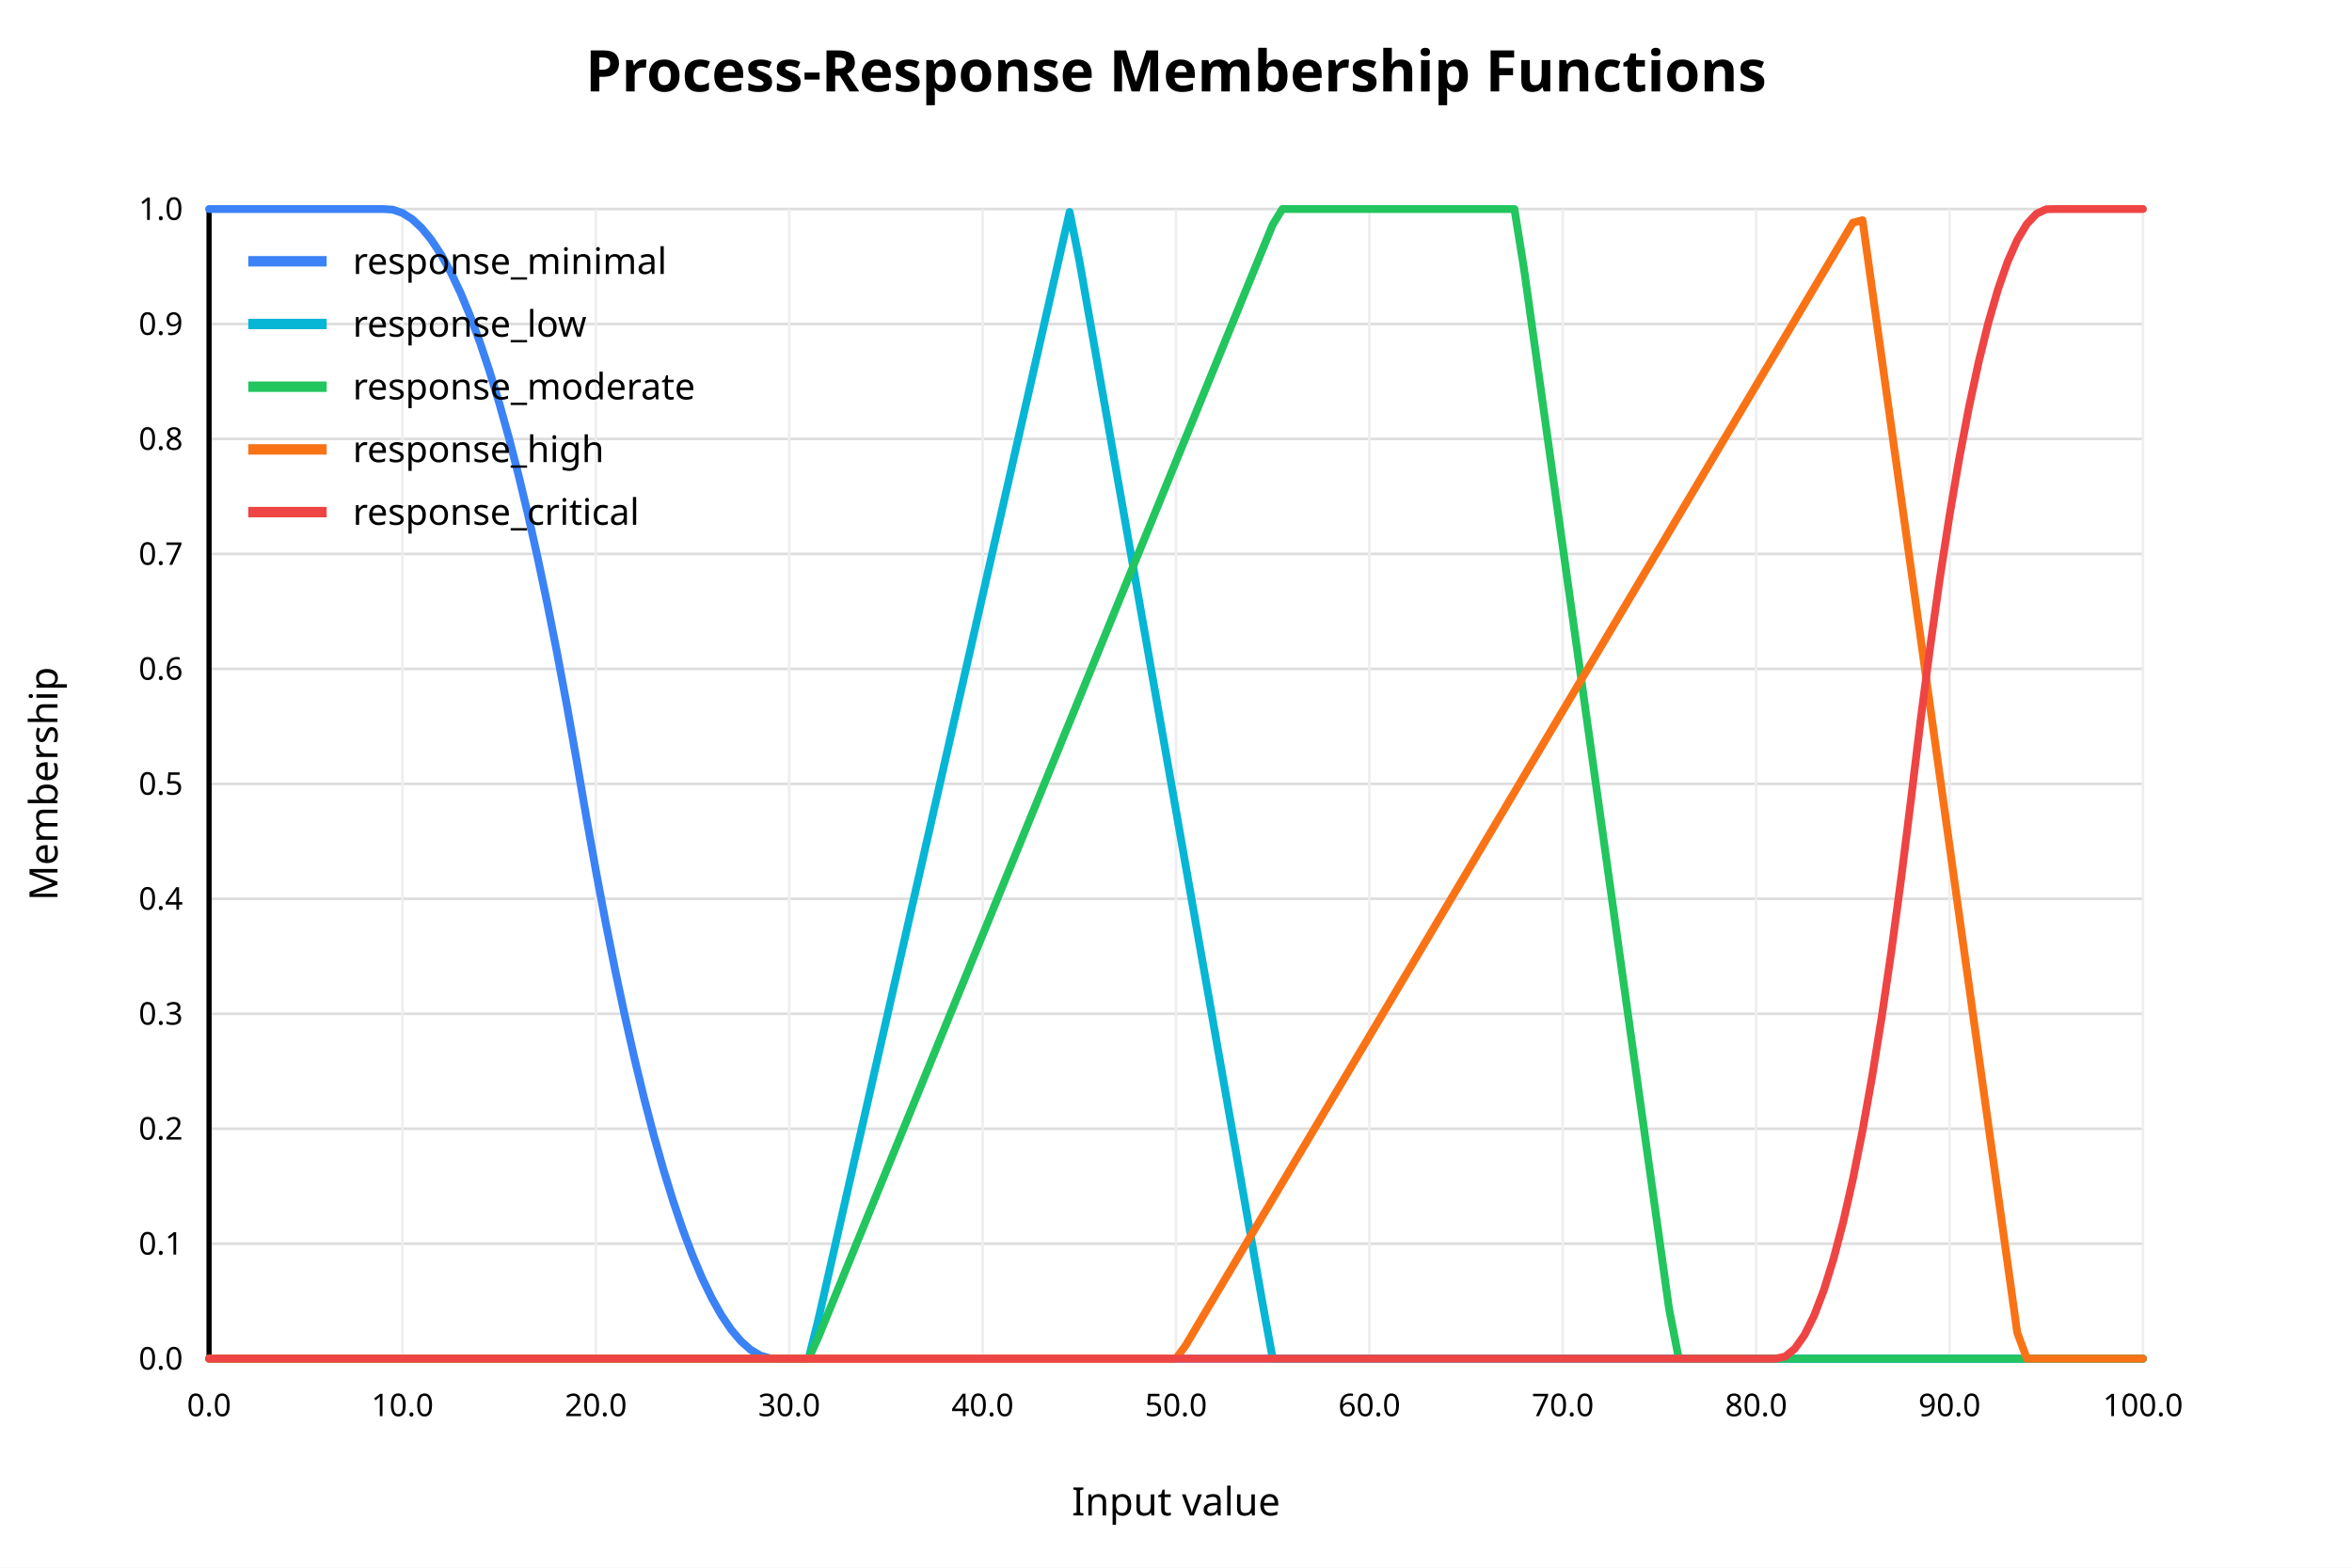
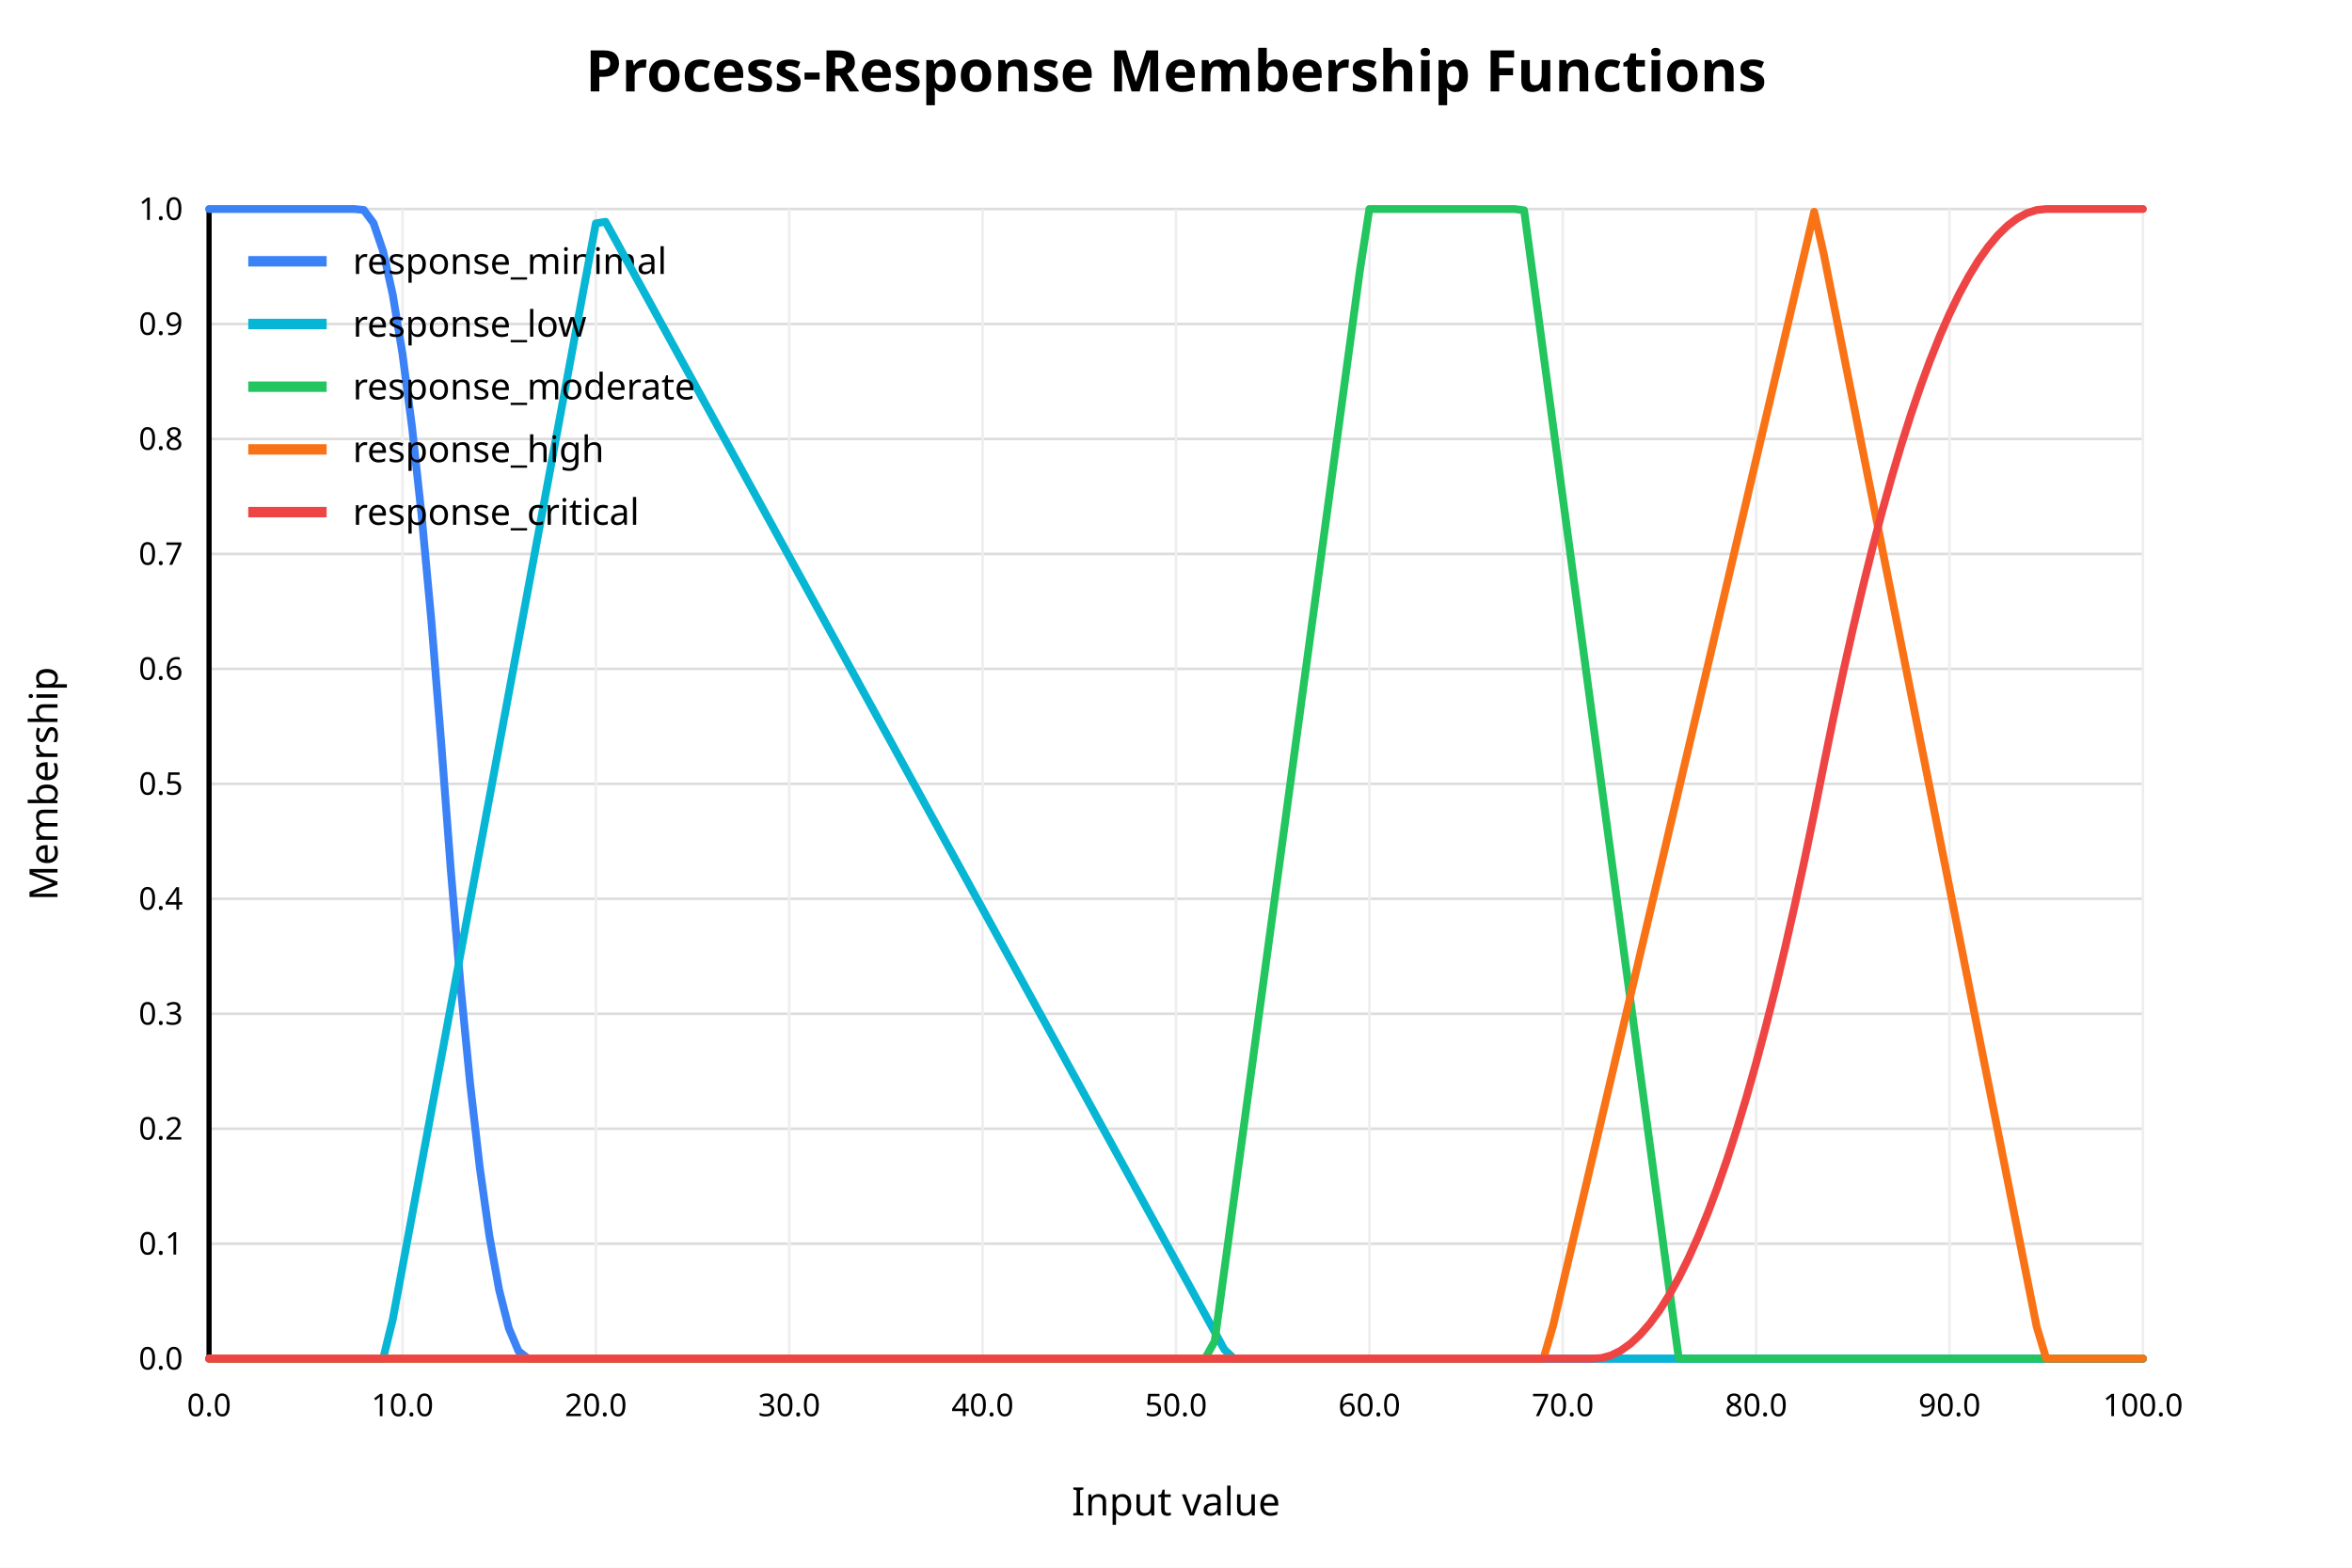
<svg xmlns="http://www.w3.org/2000/svg" width="900" height="600" viewBox="0 0 900 600">
  <rect x="0" y="0" width="900" height="600" fill="white" />
  <text x="450" y="35" text-anchor="middle" font-family="sans-serif" font-size="22" font-weight="bold" fill="black">Process-Response Membership Functions</text>
  <line x1="80" y1="520.00" x2="820" y2="520.00" stroke="#dddddd" stroke-width="1" />
  <text x="70" y="520.00" text-anchor="end" dominant-baseline="middle" font-family="sans-serif" font-size="12" fill="black">0.0</text>
  <line x1="80" y1="476.00" x2="820" y2="476.00" stroke="#dddddd" stroke-width="1" />
  <text x="70" y="476.00" text-anchor="end" dominant-baseline="middle" font-family="sans-serif" font-size="12" fill="black">0.1</text>
  <line x1="80" y1="432.00" x2="820" y2="432.00" stroke="#dddddd" stroke-width="1" />
  <text x="70" y="432.00" text-anchor="end" dominant-baseline="middle" font-family="sans-serif" font-size="12" fill="black">0.2</text>
  <line x1="80" y1="388.00" x2="820" y2="388.00" stroke="#dddddd" stroke-width="1" />
  <text x="70" y="388.00" text-anchor="end" dominant-baseline="middle" font-family="sans-serif" font-size="12" fill="black">0.3</text>
  <line x1="80" y1="344.00" x2="820" y2="344.00" stroke="#dddddd" stroke-width="1" />
  <text x="70" y="344.00" text-anchor="end" dominant-baseline="middle" font-family="sans-serif" font-size="12" fill="black">0.4</text>
  <line x1="80" y1="300.00" x2="820" y2="300.00" stroke="#dddddd" stroke-width="1" />
  <text x="70" y="300.00" text-anchor="end" dominant-baseline="middle" font-family="sans-serif" font-size="12" fill="black">0.5</text>
  <line x1="80" y1="256.00" x2="820" y2="256.00" stroke="#dddddd" stroke-width="1" />
  <text x="70" y="256.00" text-anchor="end" dominant-baseline="middle" font-family="sans-serif" font-size="12" fill="black">0.6</text>
  <line x1="80" y1="212.00" x2="820" y2="212.00" stroke="#dddddd" stroke-width="1" />
  <text x="70" y="212.00" text-anchor="end" dominant-baseline="middle" font-family="sans-serif" font-size="12" fill="black">0.7</text>
  <line x1="80" y1="168.00" x2="820" y2="168.00" stroke="#dddddd" stroke-width="1" />
  <text x="70" y="168.00" text-anchor="end" dominant-baseline="middle" font-family="sans-serif" font-size="12" fill="black">0.8</text>
  <line x1="80" y1="124.00" x2="820" y2="124.00" stroke="#dddddd" stroke-width="1" />
  <text x="70" y="124.00" text-anchor="end" dominant-baseline="middle" font-family="sans-serif" font-size="12" fill="black">0.9</text>
  <line x1="80" y1="80.00" x2="820" y2="80.00" stroke="#dddddd" stroke-width="1" />
  <text x="70" y="80.00" text-anchor="end" dominant-baseline="middle" font-family="sans-serif" font-size="12" fill="black">1.0</text>
  <line x1="80.00" y1="80" x2="80.00" y2="520" stroke="#eeeeee" stroke-width="1" />
  <text x="80.00" y="542" text-anchor="middle" font-family="sans-serif" font-size="12" fill="black">0.0</text>
  <line x1="154.00" y1="80" x2="154.00" y2="520" stroke="#eeeeee" stroke-width="1" />
  <text x="154.00" y="542" text-anchor="middle" font-family="sans-serif" font-size="12" fill="black">10.0</text>
  <line x1="228.00" y1="80" x2="228.00" y2="520" stroke="#eeeeee" stroke-width="1" />
  <text x="228.00" y="542" text-anchor="middle" font-family="sans-serif" font-size="12" fill="black">20.0</text>
  <line x1="302.00" y1="80" x2="302.00" y2="520" stroke="#eeeeee" stroke-width="1" />
  <text x="302.00" y="542" text-anchor="middle" font-family="sans-serif" font-size="12" fill="black">30.0</text>
  <line x1="376.00" y1="80" x2="376.00" y2="520" stroke="#eeeeee" stroke-width="1" />
  <text x="376.00" y="542" text-anchor="middle" font-family="sans-serif" font-size="12" fill="black">40.0</text>
  <line x1="450.00" y1="80" x2="450.00" y2="520" stroke="#eeeeee" stroke-width="1" />
  <text x="450.00" y="542" text-anchor="middle" font-family="sans-serif" font-size="12" fill="black">50.0</text>
  <line x1="524.00" y1="80" x2="524.00" y2="520" stroke="#eeeeee" stroke-width="1" />
  <text x="524.00" y="542" text-anchor="middle" font-family="sans-serif" font-size="12" fill="black">60.0</text>
  <line x1="598.00" y1="80" x2="598.00" y2="520" stroke="#eeeeee" stroke-width="1" />
  <text x="598.00" y="542" text-anchor="middle" font-family="sans-serif" font-size="12" fill="black">70.0</text>
  <line x1="672.00" y1="80" x2="672.00" y2="520" stroke="#eeeeee" stroke-width="1" />
  <text x="672.00" y="542" text-anchor="middle" font-family="sans-serif" font-size="12" fill="black">80.0</text>
  <line x1="746.00" y1="80" x2="746.00" y2="520" stroke="#eeeeee" stroke-width="1" />
  <text x="746.00" y="542" text-anchor="middle" font-family="sans-serif" font-size="12" fill="black">90.0</text>
  <line x1="820.00" y1="80" x2="820.00" y2="520" stroke="#eeeeee" stroke-width="1" />
  <text x="820.00" y="542" text-anchor="middle" font-family="sans-serif" font-size="12" fill="black">100.0</text>
  <line x1="80" y1="520" x2="820" y2="520" stroke="black" stroke-width="2" />
  <line x1="80" y1="80" x2="80" y2="520" stroke="black" stroke-width="2" />
  <text x="450" y="580" text-anchor="middle" font-family="sans-serif" font-size="15" fill="black">Input value</text>
  <text x="22" y="300" text-anchor="middle" font-family="sans-serif" font-size="15" fill="black" transform="rotate(-90 22 300)">Membership</text>
-   <polyline fill="none" stroke="#3b82f6" stroke-width="3" stroke-linejoin="round" stroke-linecap="round" points="80.00,80.00 83.70,80.00 87.40,80.00 91.10,80.00 94.80,80.00 98.50,80.00 102.20,80.00 105.90,80.00 109.60,80.00 113.30,80.00 117.00,80.00 120.70,80.00 124.40,80.00 128.10,80.00 131.80,80.00 135.50,80.00 139.20,80.00 142.90,80.00 146.60,80.00 150.30,80.24 154.00,81.51 157.70,83.86 161.40,87.31 165.10,91.85 168.80,97.48 172.50,104.20 176.20,112.01 179.90,120.91 183.60,130.90 187.30,141.99 191.00,154.16 194.70,167.42 198.40,181.78 202.10,197.22 205.80,213.76 209.50,231.39 213.20,250.10 216.90,269.91 220.60,290.81 224.30,312.44 228.00,333.17 231.70,352.81 235.40,371.36 239.10,388.82 242.80,405.19 246.50,420.47 250.20,434.66 253.90,447.76 257.60,459.77 261.30,470.69 265.00,480.51 268.70,489.25 272.40,496.89 276.10,503.45 279.80,508.91 283.50,513.28 287.20,516.57 290.90,518.76 294.60,519.86 298.30,520.00 302.00,520.00 305.70,520.00 309.40,520.00 313.10,520.00 316.80,520.00 320.50,520.00 324.20,520.00 327.90,520.00 331.60,520.00 335.30,520.00 339.00,520.00 342.70,520.00 346.40,520.00 350.10,520.00 353.80,520.00 357.50,520.00 361.20,520.00 364.90,520.00 368.60,520.00 372.30,520.00 376.00,520.00 379.70,520.00 383.40,520.00 387.10,520.00 390.80,520.00 394.50,520.00 398.20,520.00 401.90,520.00 405.60,520.00 409.30,520.00 413.00,520.00 416.70,520.00 420.40,520.00 424.10,520.00 427.80,520.00 431.50,520.00 435.20,520.00 438.90,520.00 442.60,520.00 446.30,520.00 450.00,520.00 453.70,520.00 457.40,520.00 461.10,520.00 464.80,520.00 468.50,520.00 472.20,520.00 475.90,520.00 479.60,520.00 483.30,520.00 487.00,520.00 490.70,520.00 494.40,520.00 498.10,520.00 501.80,520.00 505.50,520.00 509.20,520.00 512.90,520.00 516.60,520.00 520.30,520.00 524.00,520.00 527.70,520.00 531.40,520.00 535.10,520.00 538.80,520.00 542.50,520.00 546.20,520.00 549.90,520.00 553.60,520.00 557.30,520.00 561.00,520.00 564.70,520.00 568.40,520.00 572.10,520.00 575.80,520.00 579.50,520.00 583.20,520.00 586.90,520.00 590.60,520.00 594.30,520.00 598.00,520.00 601.70,520.00 605.40,520.00 609.10,520.00 612.80,520.00 616.50,520.00 620.20,520.00 623.90,520.00 627.60,520.00 631.30,520.00 635.00,520.00 638.70,520.00 642.40,520.00 646.10,520.00 649.80,520.00 653.50,520.00 657.20,520.00 660.90,520.00 664.60,520.00 668.30,520.00 672.00,520.00 675.70,520.00 679.40,520.00 683.10,520.00 686.80,520.00 690.50,520.00 694.20,520.00 697.90,520.00 701.60,520.00 705.30,520.00 709.00,520.00 712.70,520.00 716.40,520.00 720.10,520.00 723.80,520.00 727.50,520.00 731.20,520.00 734.90,520.00 738.60,520.00 742.30,520.00 746.00,520.00 749.70,520.00 753.40,520.00 757.10,520.00 760.80,520.00 764.50,520.00 768.20,520.00 771.90,520.00 775.60,520.00 779.30,520.00 783.00,520.00 786.70,520.00 790.40,520.00 794.10,520.00 797.80,520.00 801.50,520.00 805.20,520.00 808.90,520.00 812.60,520.00 816.30,520.00 820.00,520.00" />
+   <polyline fill="none" stroke="#3b82f6" stroke-width="3" stroke-linejoin="round" stroke-linecap="round" points="80.00,80.00 83.70,80.00 87.40,80.00 91.10,80.00 94.80,80.00 98.50,80.00 102.20,80.00 105.90,80.00 109.60,80.00 113.30,80.00 117.00,80.00 120.70,80.00 124.40,80.00 128.10,80.00 131.80,80.00 135.50,80.00 139.20,80.36 142.90,85.34 146.60,96.17 150.30,112.85 154.00,135.37 157.70,163.74 161.40,197.95 165.10,238.02 168.80,283.93 172.50,333.01 176.20,376.85 179.90,414.84 183.60,446.98 187.30,473.28 191.00,493.73 194.70,508.33 198.40,517.09 202.10,520.00 205.80,520.00 209.50,520.00 213.20,520.00 216.90,520.00 220.60,520.00 224.30,520.00 228.00,520.00 231.70,520.00 235.40,520.00 239.10,520.00 242.80,520.00 246.50,520.00 250.20,520.00 253.90,520.00 257.60,520.00 261.30,520.00 265.00,520.00 268.70,520.00 272.40,520.00 276.10,520.00 279.80,520.00 283.50,520.00 287.20,520.00 290.90,520.00 294.60,520.00 298.30,520.00 302.00,520.00 305.70,520.00 309.40,520.00 313.10,520.00 316.80,520.00 320.50,520.00 324.20,520.00 327.90,520.00 331.60,520.00 335.30,520.00 339.00,520.00 342.70,520.00 346.40,520.00 350.10,520.00 353.80,520.00 357.50,520.00 361.20,520.00 364.90,520.00 368.60,520.00 372.30,520.00 376.00,520.00 379.70,520.00 383.40,520.00 387.10,520.00 390.80,520.00 394.50,520.00 398.20,520.00 401.90,520.00 405.60,520.00 409.30,520.00 413.00,520.00 416.70,520.00 420.40,520.00 424.10,520.00 427.80,520.00 431.50,520.00 435.20,520.00 438.90,520.00 442.60,520.00 446.30,520.00 450.00,520.00 453.70,520.00 457.40,520.00 461.10,520.00 464.80,520.00 468.50,520.00 472.20,520.00 475.90,520.00 479.60,520.00 483.30,520.00 487.00,520.00 490.70,520.00 494.40,520.00 498.10,520.00 501.80,520.00 505.50,520.00 509.20,520.00 512.90,520.00 516.60,520.00 520.30,520.00 524.00,520.00 527.70,520.00 531.40,520.00 535.10,520.00 538.80,520.00 542.50,520.00 546.20,520.00 549.90,520.00 553.60,520.00 557.30,520.00 561.00,520.00 564.70,520.00 568.40,520.00 572.10,520.00 575.80,520.00 579.50,520.00 583.20,520.00 586.90,520.00 590.60,520.00 594.30,520.00 598.00,520.00 601.70,520.00 605.40,520.00 609.10,520.00 612.80,520.00 616.50,520.00 620.20,520.00 623.90,520.00 627.60,520.00 631.30,520.00 635.00,520.00 638.70,520.00 642.40,520.00 646.10,520.00 649.80,520.00 653.50,520.00 657.20,520.00 660.90,520.00 664.60,520.00 668.30,520.00 672.00,520.00 675.70,520.00 679.40,520.00 683.10,520.00 686.80,520.00 690.50,520.00 694.20,520.00 697.90,520.00 701.60,520.00 705.30,520.00 709.00,520.00 712.70,520.00 716.40,520.00 720.10,520.00 723.80,520.00 727.50,520.00 731.20,520.00 734.90,520.00 738.60,520.00 742.30,520.00 746.00,520.00 749.70,520.00 753.40,520.00 757.10,520.00 760.80,520.00 764.50,520.00 768.20,520.00 771.90,520.00 775.60,520.00 779.30,520.00 783.00,520.00 786.70,520.00 790.40,520.00 794.10,520.00 797.80,520.00 801.50,520.00 805.20,520.00 808.90,520.00 812.60,520.00 816.30,520.00 820.00,520.00" />
  <line x1="95" y1="100" x2="125" y2="100" stroke="#3b82f6" stroke-width="4" />
  <text x="135" y="100" dominant-baseline="middle" font-family="sans-serif" font-size="14" fill="black">response_minimal</text>
-   <polyline fill="none" stroke="#06b6d4" stroke-width="3" stroke-linejoin="round" stroke-linecap="round" points="80.00,520.00 83.70,520.00 87.40,520.00 91.10,520.00 94.80,520.00 98.50,520.00 102.20,520.00 105.90,520.00 109.60,520.00 113.30,520.00 117.00,520.00 120.70,520.00 124.40,520.00 128.10,520.00 131.80,520.00 135.50,520.00 139.20,520.00 142.90,520.00 146.60,520.00 150.30,520.00 154.00,520.00 157.70,520.00 161.40,520.00 165.10,520.00 168.80,520.00 172.50,520.00 176.20,520.00 179.90,520.00 183.60,520.00 187.30,520.00 191.00,520.00 194.70,520.00 198.40,520.00 202.10,520.00 205.80,520.00 209.50,520.00 213.20,520.00 216.90,520.00 220.60,520.00 224.30,520.00 228.00,520.00 231.70,520.00 235.40,520.00 239.10,520.00 242.80,520.00 246.50,520.00 250.20,520.00 253.90,520.00 257.60,520.00 261.30,520.00 265.00,520.00 268.70,520.00 272.40,520.00 276.10,520.00 279.80,520.00 283.50,520.00 287.20,520.00 290.90,520.00 294.60,520.00 298.30,520.00 302.00,520.00 305.70,520.00 309.40,520.00 313.10,505.20 316.80,488.89 320.50,472.58 324.20,456.27 327.90,439.96 331.60,423.64 335.30,407.33 339.00,391.02 342.70,374.71 346.40,358.40 350.10,342.09 353.80,325.78 357.50,309.47 361.20,293.16 364.90,276.84 368.60,260.53 372.30,244.22 376.00,227.91 379.70,211.60 383.40,195.29 387.10,178.98 390.80,162.67 394.50,146.36 398.20,130.04 401.90,113.73 405.60,97.42 409.30,81.11 413.00,99.63 416.70,120.69 420.40,141.75 424.10,162.81 427.80,183.87 431.50,204.94 435.20,226.00 438.90,247.06 442.60,268.12 446.30,289.18 450.00,310.25 453.70,331.31 457.40,352.37 461.10,373.43 464.80,394.49 468.50,415.55 472.20,436.62 475.90,457.68 479.60,478.74 483.30,499.80 487.00,520.00 490.70,520.00 494.40,520.00 498.10,520.00 501.80,520.00 505.50,520.00 509.20,520.00 512.90,520.00 516.60,520.00 520.30,520.00 524.00,520.00 527.70,520.00 531.40,520.00 535.10,520.00 538.80,520.00 542.50,520.00 546.20,520.00 549.90,520.00 553.60,520.00 557.30,520.00 561.00,520.00 564.70,520.00 568.40,520.00 572.10,520.00 575.80,520.00 579.50,520.00 583.20,520.00 586.90,520.00 590.60,520.00 594.30,520.00 598.00,520.00 601.70,520.00 605.40,520.00 609.10,520.00 612.80,520.00 616.50,520.00 620.20,520.00 623.90,520.00 627.60,520.00 631.30,520.00 635.00,520.00 638.70,520.00 642.40,520.00 646.10,520.00 649.80,520.00 653.50,520.00 657.20,520.00 660.90,520.00 664.60,520.00 668.30,520.00 672.00,520.00 675.70,520.00 679.40,520.00 683.10,520.00 686.80,520.00 690.50,520.00 694.20,520.00 697.90,520.00 701.60,520.00 705.30,520.00 709.00,520.00 712.70,520.00 716.40,520.00 720.10,520.00 723.80,520.00 727.50,520.00 731.20,520.00 734.90,520.00 738.60,520.00 742.30,520.00 746.00,520.00 749.70,520.00 753.40,520.00 757.10,520.00 760.80,520.00 764.50,520.00 768.20,520.00 771.90,520.00 775.60,520.00 779.30,520.00 783.00,520.00 786.70,520.00 790.40,520.00 794.10,520.00 797.80,520.00 801.50,520.00 805.20,520.00 808.90,520.00 812.60,520.00 816.30,520.00 820.00,520.00" />
+   <polyline fill="none" stroke="#06b6d4" stroke-width="3" stroke-linejoin="round" stroke-linecap="round" points="80.00,520.00 83.70,520.00 87.40,520.00 91.10,520.00 94.80,520.00 98.50,520.00 102.20,520.00 105.90,520.00 109.60,520.00 113.30,520.00 117.00,520.00 120.70,520.00 124.40,520.00 128.10,520.00 131.80,520.00 135.50,520.00 139.20,520.00 142.90,520.00 146.60,520.00 150.30,504.93 154.00,484.96 157.70,464.99 161.40,445.01 165.10,425.04 168.80,405.07 172.50,385.09 176.20,365.12 179.90,345.15 183.60,325.17 187.30,305.20 191.00,285.23 194.70,265.25 198.40,245.28 202.10,225.30 205.80,205.33 209.50,185.36 213.20,165.38 216.90,145.41 220.60,125.44 224.30,105.46 228.00,85.49 231.70,84.89 235.40,91.63 239.10,98.38 242.80,105.12 246.50,111.87 250.20,118.61 253.90,125.35 257.60,132.10 261.30,138.84 265.00,145.58 268.70,152.33 272.40,159.07 276.10,165.82 279.80,172.56 283.50,179.30 287.20,186.05 290.90,192.79 294.60,199.54 298.30,206.28 302.00,213.02 305.70,219.77 309.40,226.51 313.10,233.25 316.80,240.00 320.50,246.74 324.20,253.49 327.90,260.23 331.60,266.97 335.30,273.72 339.00,280.46 342.70,287.21 346.40,293.95 350.10,300.69 353.80,307.44 357.50,314.18 361.20,320.93 364.90,327.67 368.60,334.41 372.30,341.16 376.00,347.90 379.70,354.64 383.40,361.39 387.10,368.13 390.80,374.88 394.50,381.62 398.20,388.36 401.90,395.11 405.60,401.85 409.30,408.60 413.00,415.34 416.70,422.08 420.40,428.83 424.10,435.57 427.80,442.31 431.50,449.06 435.20,455.80 438.90,462.55 442.60,469.29 446.30,476.03 450.00,482.78 453.70,489.52 457.40,496.27 461.10,503.01 464.80,509.75 468.50,516.50 472.20,520.00 475.90,520.00 479.60,520.00 483.30,520.00 487.00,520.00 490.70,520.00 494.40,520.00 498.10,520.00 501.80,520.00 505.50,520.00 509.20,520.00 512.90,520.00 516.60,520.00 520.30,520.00 524.00,520.00 527.70,520.00 531.40,520.00 535.10,520.00 538.80,520.00 542.50,520.00 546.20,520.00 549.90,520.00 553.60,520.00 557.30,520.00 561.00,520.00 564.70,520.00 568.40,520.00 572.10,520.00 575.80,520.00 579.50,520.00 583.20,520.00 586.90,520.00 590.60,520.00 594.30,520.00 598.00,520.00 601.70,520.00 605.40,520.00 609.10,520.00 612.80,520.00 616.50,520.00 620.20,520.00 623.90,520.00 627.60,520.00 631.30,520.00 635.00,520.00 638.70,520.00 642.40,520.00 646.10,520.00 649.80,520.00 653.50,520.00 657.20,520.00 660.90,520.00 664.60,520.00 668.30,520.00 672.00,520.00 675.70,520.00 679.40,520.00 683.10,520.00 686.80,520.00 690.50,520.00 694.20,520.00 697.90,520.00 701.60,520.00 705.30,520.00 709.00,520.00 712.70,520.00 716.40,520.00 720.10,520.00 723.80,520.00 727.50,520.00 731.20,520.00 734.90,520.00 738.60,520.00 742.30,520.00 746.00,520.00 749.70,520.00 753.40,520.00 757.10,520.00 760.80,520.00 764.50,520.00 768.20,520.00 771.90,520.00 775.60,520.00 779.30,520.00 783.00,520.00 786.70,520.00 790.40,520.00 794.10,520.00 797.80,520.00 801.50,520.00 805.20,520.00 808.90,520.00 812.60,520.00 816.30,520.00 820.00,520.00" />
  <line x1="95" y1="124" x2="125" y2="124" stroke="#06b6d4" stroke-width="4" />
  <text x="135" y="124" dominant-baseline="middle" font-family="sans-serif" font-size="14" fill="black">response_low</text>
-   <polyline fill="none" stroke="#22c55e" stroke-width="3" stroke-linejoin="round" stroke-linecap="round" points="80.00,520.00 83.70,520.00 87.40,520.00 91.10,520.00 94.80,520.00 98.50,520.00 102.20,520.00 105.90,520.00 109.60,520.00 113.30,520.00 117.00,520.00 120.70,520.00 124.40,520.00 128.10,520.00 131.80,520.00 135.50,520.00 139.20,520.00 142.90,520.00 146.60,520.00 150.30,520.00 154.00,520.00 157.70,520.00 161.40,520.00 165.10,520.00 168.80,520.00 172.50,520.00 176.20,520.00 179.90,520.00 183.60,520.00 187.30,520.00 191.00,520.00 194.70,520.00 198.40,520.00 202.10,520.00 205.80,520.00 209.50,520.00 213.20,520.00 216.90,520.00 220.60,520.00 224.30,520.00 228.00,520.00 231.70,520.00 235.40,520.00 239.10,520.00 242.80,520.00 246.50,520.00 250.20,520.00 253.90,520.00 257.60,520.00 261.30,520.00 265.00,520.00 268.70,520.00 272.40,520.00 276.10,520.00 279.80,520.00 283.50,520.00 287.20,520.00 290.90,520.00 294.60,520.00 298.30,520.00 302.00,520.00 305.70,520.00 309.40,520.00 313.10,511.87 316.80,502.81 320.50,493.75 324.20,484.68 327.90,475.62 331.60,466.56 335.30,457.50 339.00,448.44 342.70,439.38 346.40,430.32 350.10,421.26 353.80,412.20 357.50,403.13 361.20,394.07 364.90,385.01 368.60,375.95 372.30,366.89 376.00,357.83 379.70,348.77 383.40,339.71 387.10,330.64 390.80,321.58 394.50,312.52 398.20,303.46 401.90,294.40 405.60,285.34 409.30,276.28 413.00,267.22 416.70,258.15 420.40,249.09 424.10,240.03 427.80,230.97 431.50,221.91 435.20,212.85 438.90,203.79 442.60,194.73 446.30,185.67 450.00,176.60 453.70,167.54 457.40,158.48 461.10,149.42 464.80,140.36 468.50,131.30 472.20,122.24 475.90,113.18 479.60,104.11 483.30,95.05 487.00,85.99 490.70,80.00 494.40,80.00 498.10,80.00 501.80,80.00 505.50,80.00 509.20,80.00 512.90,80.00 516.60,80.00 520.30,80.00 524.00,80.00 527.70,80.00 531.40,80.00 535.10,80.00 538.80,80.00 542.50,80.00 546.20,80.00 549.90,80.00 553.60,80.00 557.30,80.00 561.00,80.00 564.70,80.00 568.40,80.00 572.10,80.00 575.80,80.00 579.50,80.00 583.20,103.13 586.90,129.66 590.60,156.19 594.30,182.72 598.00,209.25 601.70,235.78 605.40,262.30 609.10,288.83 612.80,315.36 616.50,341.89 620.20,368.42 623.90,394.95 627.60,421.47 631.30,448.00 635.00,474.53 638.70,501.06 642.40,520.00 646.10,520.00 649.80,520.00 653.50,520.00 657.20,520.00 660.90,520.00 664.60,520.00 668.30,520.00 672.00,520.00 675.70,520.00 679.40,520.00 683.10,520.00 686.80,520.00 690.50,520.00 694.20,520.00 697.90,520.00 701.60,520.00 705.30,520.00 709.00,520.00 712.70,520.00 716.40,520.00 720.10,520.00 723.80,520.00 727.50,520.00 731.20,520.00 734.90,520.00 738.60,520.00 742.30,520.00 746.00,520.00 749.70,520.00 753.40,520.00 757.10,520.00 760.80,520.00 764.50,520.00 768.20,520.00 771.90,520.00 775.60,520.00 779.30,520.00 783.00,520.00 786.70,520.00 790.40,520.00 794.10,520.00 797.80,520.00 801.50,520.00 805.20,520.00 808.90,520.00 812.60,520.00 816.30,520.00 820.00,520.00" />
+   <polyline fill="none" stroke="#22c55e" stroke-width="3" stroke-linejoin="round" stroke-linecap="round" points="80.00,520.00 83.70,520.00 87.40,520.00 91.10,520.00 94.80,520.00 98.50,520.00 102.20,520.00 105.90,520.00 109.60,520.00 113.30,520.00 117.00,520.00 120.70,520.00 124.40,520.00 128.10,520.00 131.80,520.00 135.50,520.00 139.20,520.00 142.90,520.00 146.60,520.00 150.30,520.00 154.00,520.00 157.70,520.00 161.40,520.00 165.10,520.00 168.80,520.00 172.50,520.00 176.20,520.00 179.90,520.00 183.60,520.00 187.30,520.00 191.00,520.00 194.70,520.00 198.40,520.00 202.10,520.00 205.80,520.00 209.50,520.00 213.20,520.00 216.90,520.00 220.60,520.00 224.30,520.00 228.00,520.00 231.70,520.00 235.40,520.00 239.10,520.00 242.80,520.00 246.50,520.00 250.20,520.00 253.90,520.00 257.60,520.00 261.30,520.00 265.00,520.00 268.70,520.00 272.40,520.00 276.10,520.00 279.80,520.00 283.50,520.00 287.20,520.00 290.90,520.00 294.60,520.00 298.30,520.00 302.00,520.00 305.70,520.00 309.40,520.00 313.10,520.00 316.80,520.00 320.50,520.00 324.20,520.00 327.90,520.00 331.60,520.00 335.30,520.00 339.00,520.00 342.70,520.00 346.40,520.00 350.10,520.00 353.80,520.00 357.50,520.00 361.20,520.00 364.90,520.00 368.60,520.00 372.30,520.00 376.00,520.00 379.70,520.00 383.40,520.00 387.10,520.00 390.80,520.00 394.50,520.00 398.20,520.00 401.90,520.00 405.60,520.00 409.30,520.00 413.00,520.00 416.70,520.00 420.40,520.00 424.10,520.00 427.80,520.00 431.50,520.00 435.20,520.00 438.90,520.00 442.60,520.00 446.30,520.00 450.00,520.00 453.70,520.00 457.40,520.00 461.10,520.00 464.80,513.36 468.50,486.07 472.20,458.78 475.90,431.49 479.60,404.20 483.30,376.91 487.00,349.62 490.70,322.33 494.40,295.03 498.10,267.74 501.80,240.45 505.50,213.16 509.20,185.87 512.90,158.58 516.60,131.29 520.30,103.99 524.00,80.00 527.70,80.00 531.40,80.00 535.10,80.00 538.80,80.00 542.50,80.00 546.20,80.00 549.90,80.00 553.60,80.00 557.30,80.00 561.00,80.00 564.70,80.00 568.40,80.00 572.10,80.00 575.80,80.00 579.50,80.00 583.20,80.50 586.90,107.99 590.60,135.48 594.30,162.97 598.00,190.46 601.70,217.95 605.40,245.44 609.10,272.93 612.80,300.42 616.50,327.91 620.20,355.40 623.90,382.89 627.60,410.38 631.30,437.88 635.00,465.37 638.70,492.86 642.40,520.00 646.10,520.00 649.80,520.00 653.50,520.00 657.20,520.00 660.90,520.00 664.60,520.00 668.30,520.00 672.00,520.00 675.70,520.00 679.40,520.00 683.10,520.00 686.80,520.00 690.50,520.00 694.20,520.00 697.90,520.00 701.60,520.00 705.30,520.00 709.00,520.00 712.70,520.00 716.40,520.00 720.10,520.00 723.80,520.00 727.50,520.00 731.20,520.00 734.90,520.00 738.60,520.00 742.30,520.00 746.00,520.00 749.70,520.00 753.40,520.00 757.10,520.00 760.80,520.00 764.50,520.00 768.20,520.00 771.90,520.00 775.60,520.00 779.30,520.00 783.00,520.00 786.70,520.00 790.40,520.00 794.10,520.00 797.80,520.00 801.50,520.00 805.20,520.00 808.90,520.00 812.60,520.00 816.30,520.00 820.00,520.00" />
  <line x1="95" y1="148" x2="125" y2="148" stroke="#22c55e" stroke-width="4" />
  <text x="135" y="148" dominant-baseline="middle" font-family="sans-serif" font-size="14" fill="black">response_moderate</text>
-   <polyline fill="none" stroke="#f97316" stroke-width="3" stroke-linejoin="round" stroke-linecap="round" points="80.00,520.00 83.70,520.00 87.40,520.00 91.10,520.00 94.80,520.00 98.50,520.00 102.20,520.00 105.90,520.00 109.60,520.00 113.30,520.00 117.00,520.00 120.70,520.00 124.40,520.00 128.10,520.00 131.80,520.00 135.50,520.00 139.20,520.00 142.90,520.00 146.60,520.00 150.30,520.00 154.00,520.00 157.70,520.00 161.40,520.00 165.10,520.00 168.80,520.00 172.50,520.00 176.20,520.00 179.90,520.00 183.60,520.00 187.30,520.00 191.00,520.00 194.70,520.00 198.40,520.00 202.10,520.00 205.80,520.00 209.50,520.00 213.20,520.00 216.90,520.00 220.60,520.00 224.30,520.00 228.00,520.00 231.70,520.00 235.40,520.00 239.10,520.00 242.80,520.00 246.50,520.00 250.20,520.00 253.90,520.00 257.60,520.00 261.30,520.00 265.00,520.00 268.70,520.00 272.40,520.00 276.10,520.00 279.80,520.00 283.50,520.00 287.20,520.00 290.90,520.00 294.60,520.00 298.30,520.00 302.00,520.00 305.70,520.00 309.40,520.00 313.10,520.00 316.80,520.00 320.50,520.00 324.20,520.00 327.90,520.00 331.60,520.00 335.30,520.00 339.00,520.00 342.70,520.00 346.40,520.00 350.10,520.00 353.80,520.00 357.50,520.00 361.20,520.00 364.90,520.00 368.60,520.00 372.30,520.00 376.00,520.00 379.70,520.00 383.40,520.00 387.10,520.00 390.80,520.00 394.50,520.00 398.20,520.00 401.90,520.00 405.60,520.00 409.30,520.00 413.00,520.00 416.70,520.00 420.40,520.00 424.10,520.00 427.80,520.00 431.50,520.00 435.20,520.00 438.90,520.00 442.60,520.00 446.30,520.00 450.00,520.00 453.70,514.93 457.40,508.70 461.10,502.47 464.80,496.24 468.50,490.02 472.20,483.79 475.90,477.56 479.60,471.33 483.30,465.11 487.00,458.88 490.70,452.65 494.40,446.42 498.10,440.20 501.80,433.97 505.50,427.74 509.20,421.51 512.90,415.29 516.60,409.06 520.30,402.83 524.00,396.60 527.70,390.38 531.40,384.15 535.10,377.92 538.80,371.69 542.50,365.47 546.20,359.24 549.90,353.01 553.60,346.78 557.30,340.56 561.00,334.33 564.70,328.10 568.40,321.87 572.10,315.65 575.80,309.42 579.50,303.19 583.20,296.96 586.90,290.74 590.60,284.51 594.30,278.28 598.00,272.05 601.70,265.82 605.40,259.60 609.10,253.37 612.80,247.14 616.50,240.91 620.20,234.69 623.90,228.46 627.60,222.23 631.30,216.00 635.00,209.78 638.70,203.55 642.40,197.32 646.10,191.09 649.80,184.87 653.50,178.64 657.20,172.41 660.90,166.18 664.60,159.96 668.30,153.73 672.00,147.50 675.70,141.27 679.40,135.05 683.10,128.82 686.80,122.59 690.50,116.36 694.20,110.14 697.90,103.91 701.60,97.68 705.30,91.45 709.00,85.23 712.70,84.28 716.40,110.89 720.10,137.50 723.80,164.11 727.50,190.72 731.20,217.33 734.90,243.94 738.60,270.55 742.30,297.16 746.00,323.77 749.70,350.38 753.40,376.98 757.10,403.59 760.80,430.20 764.50,456.81 768.20,483.42 771.90,510.03 775.60,520.00 779.30,520.00 783.00,520.00 786.70,520.00 790.40,520.00 794.10,520.00 797.80,520.00 801.50,520.00 805.20,520.00 808.90,520.00 812.60,520.00 816.30,520.00 820.00,520.00" />
+   <polyline fill="none" stroke="#f97316" stroke-width="3" stroke-linejoin="round" stroke-linecap="round" points="80.00,520.00 83.70,520.00 87.40,520.00 91.10,520.00 94.80,520.00 98.50,520.00 102.20,520.00 105.90,520.00 109.60,520.00 113.30,520.00 117.00,520.00 120.70,520.00 124.40,520.00 128.10,520.00 131.80,520.00 135.50,520.00 139.20,520.00 142.90,520.00 146.60,520.00 150.30,520.00 154.00,520.00 157.70,520.00 161.40,520.00 165.10,520.00 168.80,520.00 172.50,520.00 176.20,520.00 179.90,520.00 183.60,520.00 187.30,520.00 191.00,520.00 194.70,520.00 198.40,520.00 202.10,520.00 205.80,520.00 209.50,520.00 213.20,520.00 216.90,520.00 220.60,520.00 224.30,520.00 228.00,520.00 231.70,520.00 235.40,520.00 239.10,520.00 242.80,520.00 246.50,520.00 250.20,520.00 253.90,520.00 257.60,520.00 261.30,520.00 265.00,520.00 268.70,520.00 272.40,520.00 276.10,520.00 279.80,520.00 283.50,520.00 287.20,520.00 290.90,520.00 294.60,520.00 298.30,520.00 302.00,520.00 305.70,520.00 309.40,520.00 313.10,520.00 316.80,520.00 320.50,520.00 324.20,520.00 327.90,520.00 331.60,520.00 335.30,520.00 339.00,520.00 342.70,520.00 346.40,520.00 350.10,520.00 353.80,520.00 357.50,520.00 361.20,520.00 364.90,520.00 368.60,520.00 372.30,520.00 376.00,520.00 379.70,520.00 383.40,520.00 387.10,520.00 390.80,520.00 394.50,520.00 398.20,520.00 401.90,520.00 405.60,520.00 409.30,520.00 413.00,520.00 416.70,520.00 420.40,520.00 424.10,520.00 427.80,520.00 431.50,520.00 435.20,520.00 438.90,520.00 442.60,520.00 446.30,520.00 450.00,520.00 453.70,520.00 457.40,520.00 461.10,520.00 464.80,520.00 468.50,520.00 472.20,520.00 475.90,520.00 479.60,520.00 483.30,520.00 487.00,520.00 490.70,520.00 494.40,520.00 498.10,520.00 501.80,520.00 505.50,520.00 509.20,520.00 512.90,520.00 516.60,520.00 520.30,520.00 524.00,520.00 527.70,520.00 531.40,520.00 535.10,520.00 538.80,520.00 542.50,520.00 546.20,520.00 549.90,520.00 553.60,520.00 557.30,520.00 561.00,520.00 564.70,520.00 568.40,520.00 572.10,520.00 575.80,520.00 579.50,520.00 583.20,520.00 586.90,520.00 590.60,520.00 594.30,507.34 598.00,491.55 601.70,475.77 605.40,459.98 609.10,444.19 612.80,428.40 616.50,412.61 620.20,396.82 623.90,381.04 627.60,365.25 631.30,349.46 635.00,333.67 638.70,317.88 642.40,302.09 646.10,286.31 649.80,270.52 653.50,254.73 657.20,238.94 660.90,223.15 664.60,207.36 668.30,191.58 672.00,175.79 675.70,160.00 679.40,144.21 683.10,128.42 686.80,112.63 690.50,96.85 694.20,81.06 697.90,97.40 701.60,116.04 705.30,134.69 709.00,153.34 712.70,171.98 716.40,190.63 720.10,209.27 723.80,227.92 727.50,246.56 731.20,265.21 734.90,283.86 738.60,302.50 742.30,321.15 746.00,339.79 749.70,358.44 753.40,377.09 757.10,395.73 760.80,414.38 764.50,433.02 768.20,451.67 771.90,470.32 775.60,488.96 779.30,507.61 783.00,520.00 786.70,520.00 790.40,520.00 794.10,520.00 797.80,520.00 801.50,520.00 805.20,520.00 808.90,520.00 812.60,520.00 816.30,520.00 820.00,520.00" />
  <line x1="95" y1="172" x2="125" y2="172" stroke="#f97316" stroke-width="4" />
  <text x="135" y="172" dominant-baseline="middle" font-family="sans-serif" font-size="14" fill="black">response_high</text>
-   <polyline fill="none" stroke="#ef4444" stroke-width="3" stroke-linejoin="round" stroke-linecap="round" points="80.00,520.00 83.70,520.00 87.40,520.00 91.10,520.00 94.80,520.00 98.50,520.00 102.20,520.00 105.90,520.00 109.60,520.00 113.30,520.00 117.00,520.00 120.70,520.00 124.40,520.00 128.10,520.00 131.80,520.00 135.50,520.00 139.20,520.00 142.90,520.00 146.60,520.00 150.30,520.00 154.00,520.00 157.70,520.00 161.40,520.00 165.10,520.00 168.80,520.00 172.50,520.00 176.20,520.00 179.90,520.00 183.60,520.00 187.30,520.00 191.00,520.00 194.70,520.00 198.40,520.00 202.10,520.00 205.80,520.00 209.50,520.00 213.20,520.00 216.90,520.00 220.60,520.00 224.30,520.00 228.00,520.00 231.70,520.00 235.40,520.00 239.10,520.00 242.80,520.00 246.50,520.00 250.20,520.00 253.90,520.00 257.60,520.00 261.30,520.00 265.00,520.00 268.70,520.00 272.40,520.00 276.10,520.00 279.80,520.00 283.50,520.00 287.20,520.00 290.90,520.00 294.60,520.00 298.30,520.00 302.00,520.00 305.70,520.00 309.40,520.00 313.10,520.00 316.80,520.00 320.50,520.00 324.20,520.00 327.90,520.00 331.60,520.00 335.30,520.00 339.00,520.00 342.70,520.00 346.40,520.00 350.10,520.00 353.80,520.00 357.50,520.00 361.20,520.00 364.90,520.00 368.60,520.00 372.30,520.00 376.00,520.00 379.70,520.00 383.40,520.00 387.10,520.00 390.80,520.00 394.50,520.00 398.20,520.00 401.90,520.00 405.60,520.00 409.30,520.00 413.00,520.00 416.70,520.00 420.40,520.00 424.10,520.00 427.80,520.00 431.50,520.00 435.20,520.00 438.90,520.00 442.60,520.00 446.30,520.00 450.00,520.00 453.70,520.00 457.40,520.00 461.10,520.00 464.80,520.00 468.50,520.00 472.20,520.00 475.90,520.00 479.60,520.00 483.30,520.00 487.00,520.00 490.70,520.00 494.40,520.00 498.10,520.00 501.80,520.00 505.50,520.00 509.20,520.00 512.90,520.00 516.60,520.00 520.30,520.00 524.00,520.00 527.70,520.00 531.40,520.00 535.10,520.00 538.80,520.00 542.50,520.00 546.20,520.00 549.90,520.00 553.60,520.00 557.30,520.00 561.00,520.00 564.70,520.00 568.40,520.00 572.10,520.00 575.80,520.00 579.50,520.00 583.20,520.00 586.90,520.00 590.60,520.00 594.30,520.00 598.00,520.00 601.70,520.00 605.40,520.00 609.10,520.00 612.80,520.00 616.50,520.00 620.20,520.00 623.90,520.00 627.60,520.00 631.30,520.00 635.00,520.00 638.70,520.00 642.40,520.00 646.10,520.00 649.80,520.00 653.50,520.00 657.20,520.00 660.90,520.00 664.60,520.00 668.30,520.00 672.00,520.00 675.70,520.00 679.40,520.00 683.10,519.19 686.80,516.17 690.50,510.93 694.20,503.47 697.90,493.78 701.60,481.86 705.30,467.72 709.00,451.35 712.70,432.75 716.40,411.93 720.10,388.89 723.80,363.61 727.50,336.11 731.20,306.39 734.90,275.84 738.60,247.43 742.30,221.24 746.00,197.28 749.70,175.54 753.40,156.03 757.10,138.75 760.80,123.69 764.50,110.86 768.20,100.25 771.90,91.87 775.60,85.71 779.30,81.78 783.00,80.08 786.70,80.00 790.40,80.00 794.10,80.00 797.80,80.00 801.50,80.00 805.20,80.00 808.90,80.00 812.60,80.00 816.30,80.00 820.00,80.00" />
+   <polyline fill="none" stroke="#ef4444" stroke-width="3" stroke-linejoin="round" stroke-linecap="round" points="80.00,520.00 83.70,520.00 87.40,520.00 91.10,520.00 94.80,520.00 98.50,520.00 102.20,520.00 105.90,520.00 109.60,520.00 113.30,520.00 117.00,520.00 120.70,520.00 124.40,520.00 128.10,520.00 131.80,520.00 135.50,520.00 139.20,520.00 142.90,520.00 146.60,520.00 150.30,520.00 154.00,520.00 157.70,520.00 161.40,520.00 165.10,520.00 168.80,520.00 172.50,520.00 176.20,520.00 179.90,520.00 183.60,520.00 187.30,520.00 191.00,520.00 194.70,520.00 198.40,520.00 202.10,520.00 205.80,520.00 209.50,520.00 213.20,520.00 216.90,520.00 220.60,520.00 224.30,520.00 228.00,520.00 231.70,520.00 235.40,520.00 239.10,520.00 242.80,520.00 246.50,520.00 250.20,520.00 253.90,520.00 257.60,520.00 261.30,520.00 265.00,520.00 268.70,520.00 272.40,520.00 276.10,520.00 279.80,520.00 283.50,520.00 287.20,520.00 290.90,520.00 294.60,520.00 298.30,520.00 302.00,520.00 305.70,520.00 309.40,520.00 313.10,520.00 316.80,520.00 320.50,520.00 324.20,520.00 327.90,520.00 331.60,520.00 335.30,520.00 339.00,520.00 342.70,520.00 346.40,520.00 350.10,520.00 353.80,520.00 357.50,520.00 361.20,520.00 364.90,520.00 368.60,520.00 372.30,520.00 376.00,520.00 379.70,520.00 383.40,520.00 387.10,520.00 390.80,520.00 394.50,520.00 398.20,520.00 401.90,520.00 405.60,520.00 409.30,520.00 413.00,520.00 416.70,520.00 420.40,520.00 424.10,520.00 427.80,520.00 431.50,520.00 435.20,520.00 438.90,520.00 442.60,520.00 446.30,520.00 450.00,520.00 453.70,520.00 457.40,520.00 461.10,520.00 464.80,520.00 468.50,520.00 472.20,520.00 475.90,520.00 479.60,520.00 483.30,520.00 487.00,520.00 490.70,520.00 494.40,520.00 498.10,520.00 501.80,520.00 505.50,520.00 509.20,520.00 512.90,520.00 516.60,520.00 520.30,520.00 524.00,520.00 527.70,520.00 531.40,520.00 535.10,520.00 538.80,520.00 542.50,520.00 546.20,520.00 549.90,520.00 553.60,520.00 557.30,520.00 561.00,520.00 564.70,520.00 568.40,520.00 572.10,520.00 575.80,520.00 579.50,520.00 583.20,520.00 586.90,520.00 590.60,520.00 594.30,520.00 598.00,520.00 601.70,520.00 605.40,520.00 609.10,520.00 612.80,519.76 616.50,518.74 620.20,516.91 623.90,514.27 627.60,510.83 631.30,506.59 635.00,501.54 638.70,495.69 642.40,489.03 646.10,481.56 649.80,473.29 653.50,464.21 657.20,454.33 660.90,443.65 664.60,432.16 668.30,419.86 672.00,406.76 675.70,392.85 679.40,378.14 683.10,362.62 686.80,346.30 690.50,329.18 694.20,311.24 697.90,292.63 701.60,274.53 705.30,257.23 709.00,240.74 712.70,225.06 716.40,210.17 720.10,196.10 723.80,182.83 727.50,170.36 731.20,158.70 734.90,147.85 738.60,137.80 742.30,128.55 746.00,120.11 749.70,112.48 753.40,105.65 757.10,99.62 760.80,94.41 764.50,89.99 768.20,86.38 771.90,83.58 775.60,81.58 779.30,80.39 783.00,80.00 786.70,80.00 790.40,80.00 794.10,80.00 797.80,80.00 801.50,80.00 805.20,80.00 808.90,80.00 812.60,80.00 816.30,80.00 820.00,80.00" />
  <line x1="95" y1="196" x2="125" y2="196" stroke="#ef4444" stroke-width="4" />
  <text x="135" y="196" dominant-baseline="middle" font-family="sans-serif" font-size="14" fill="black">response_critical</text>
</svg>
